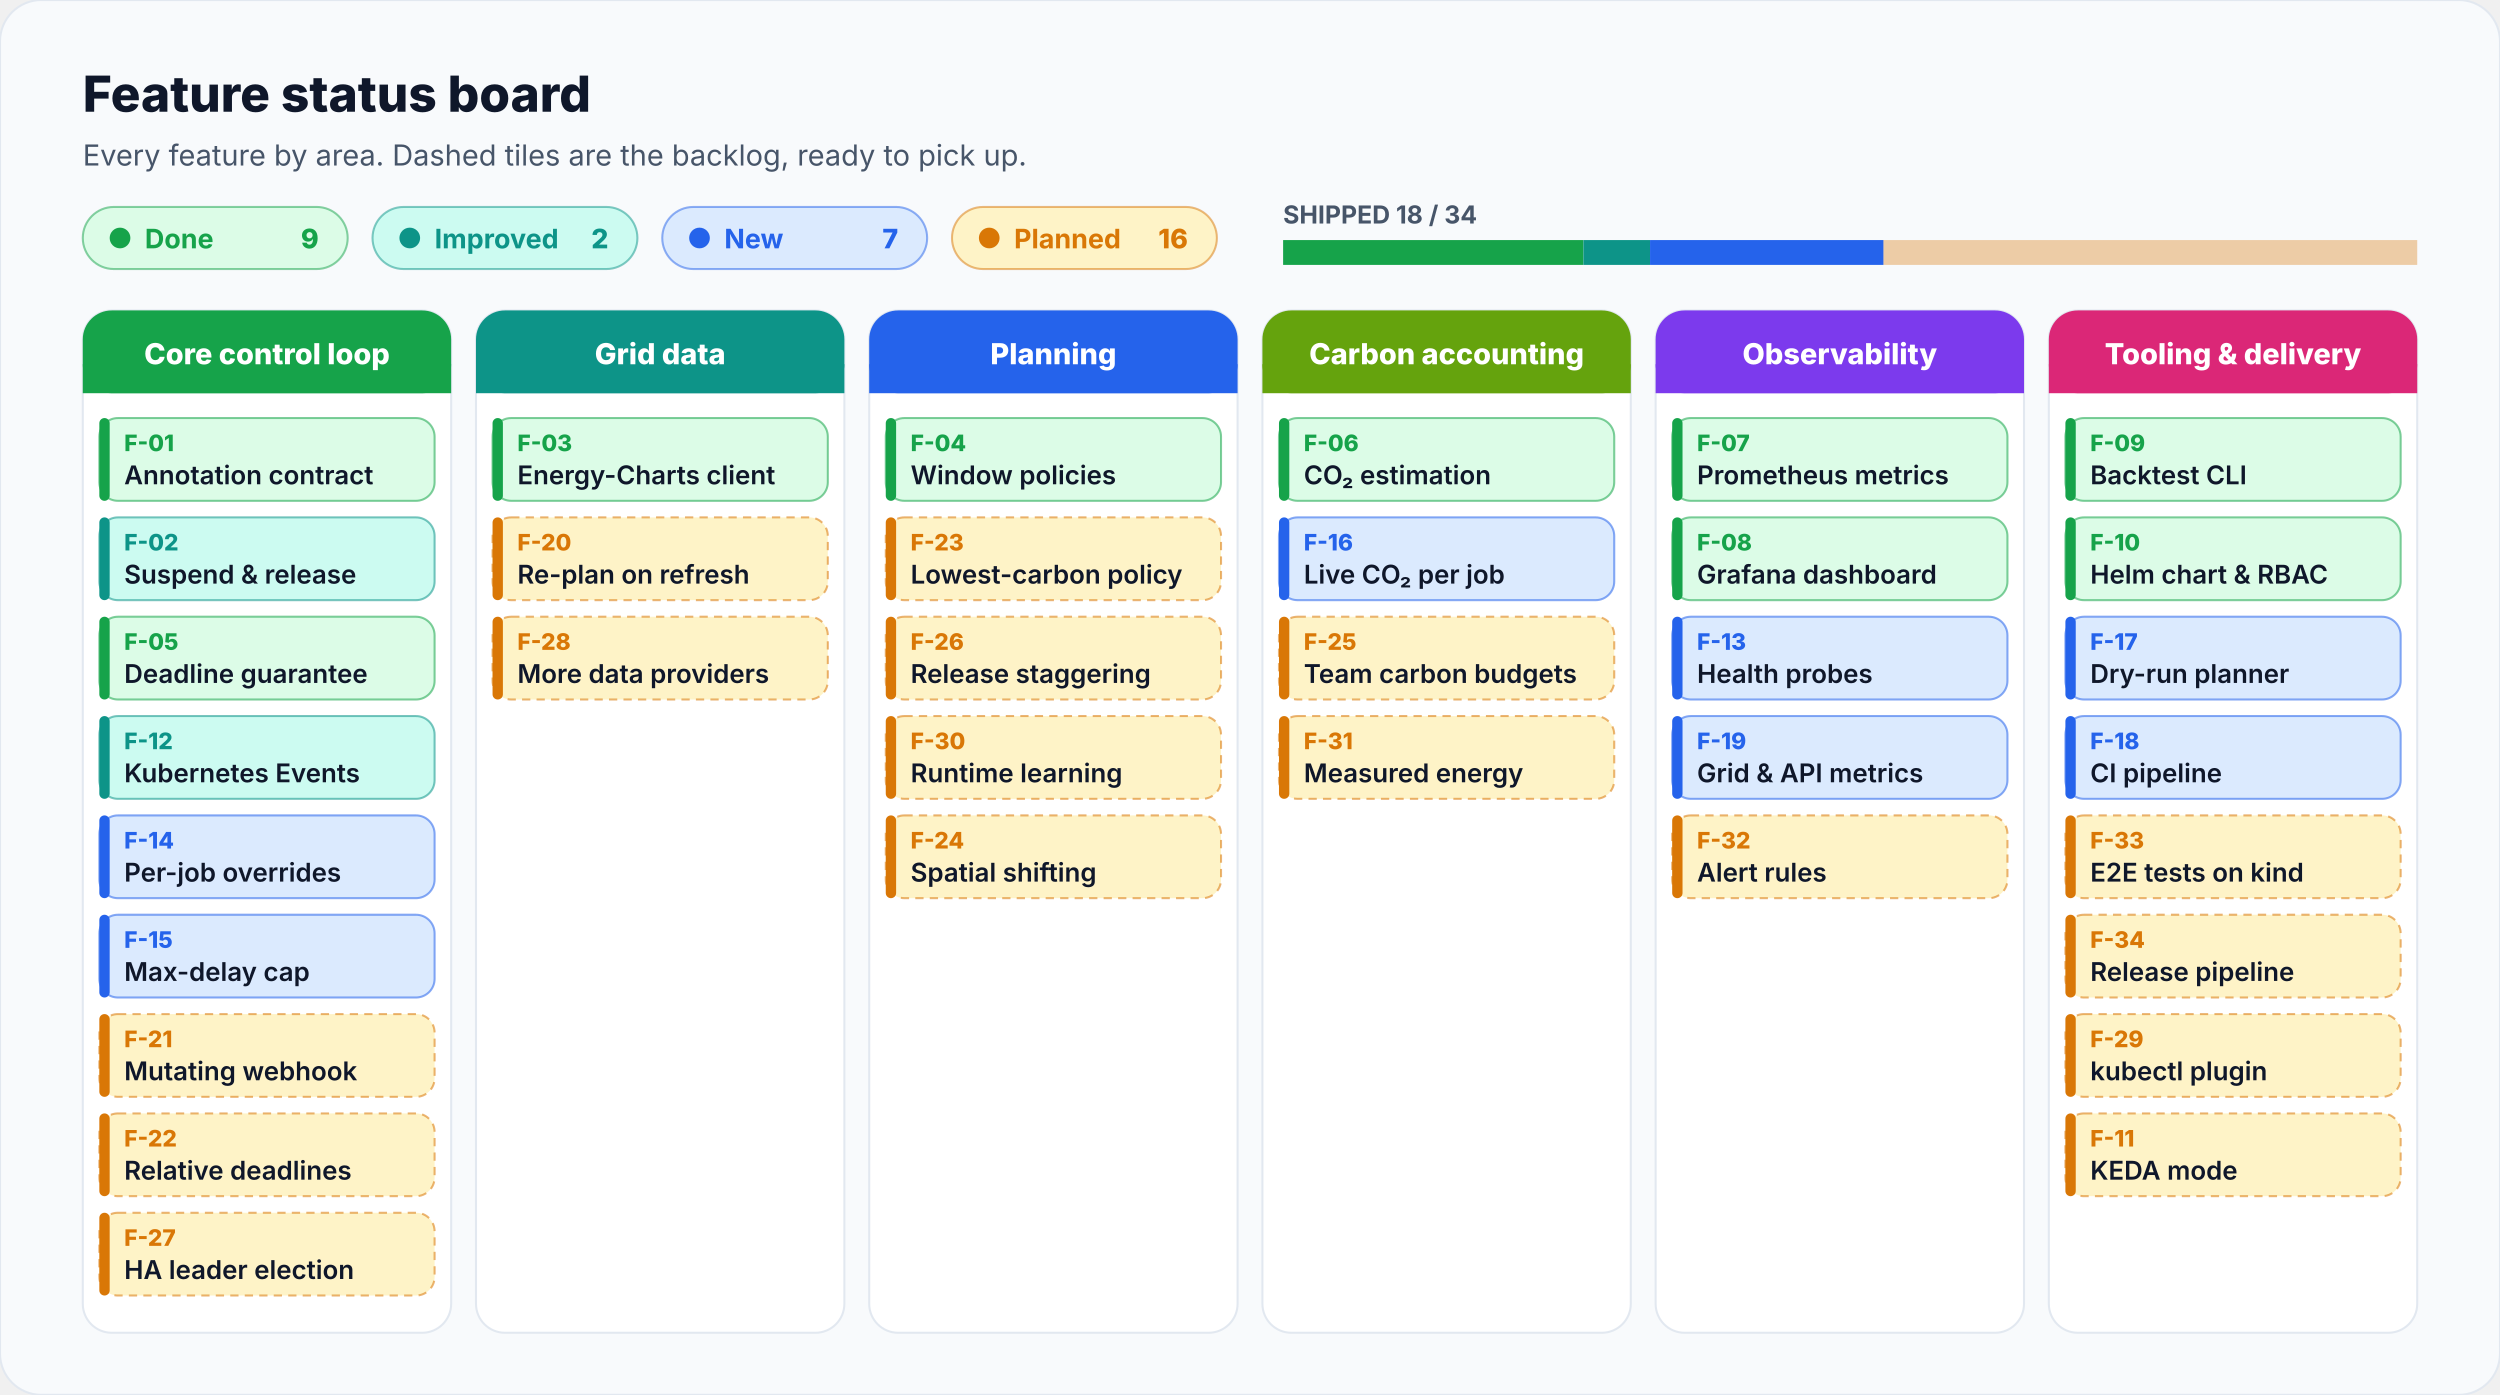
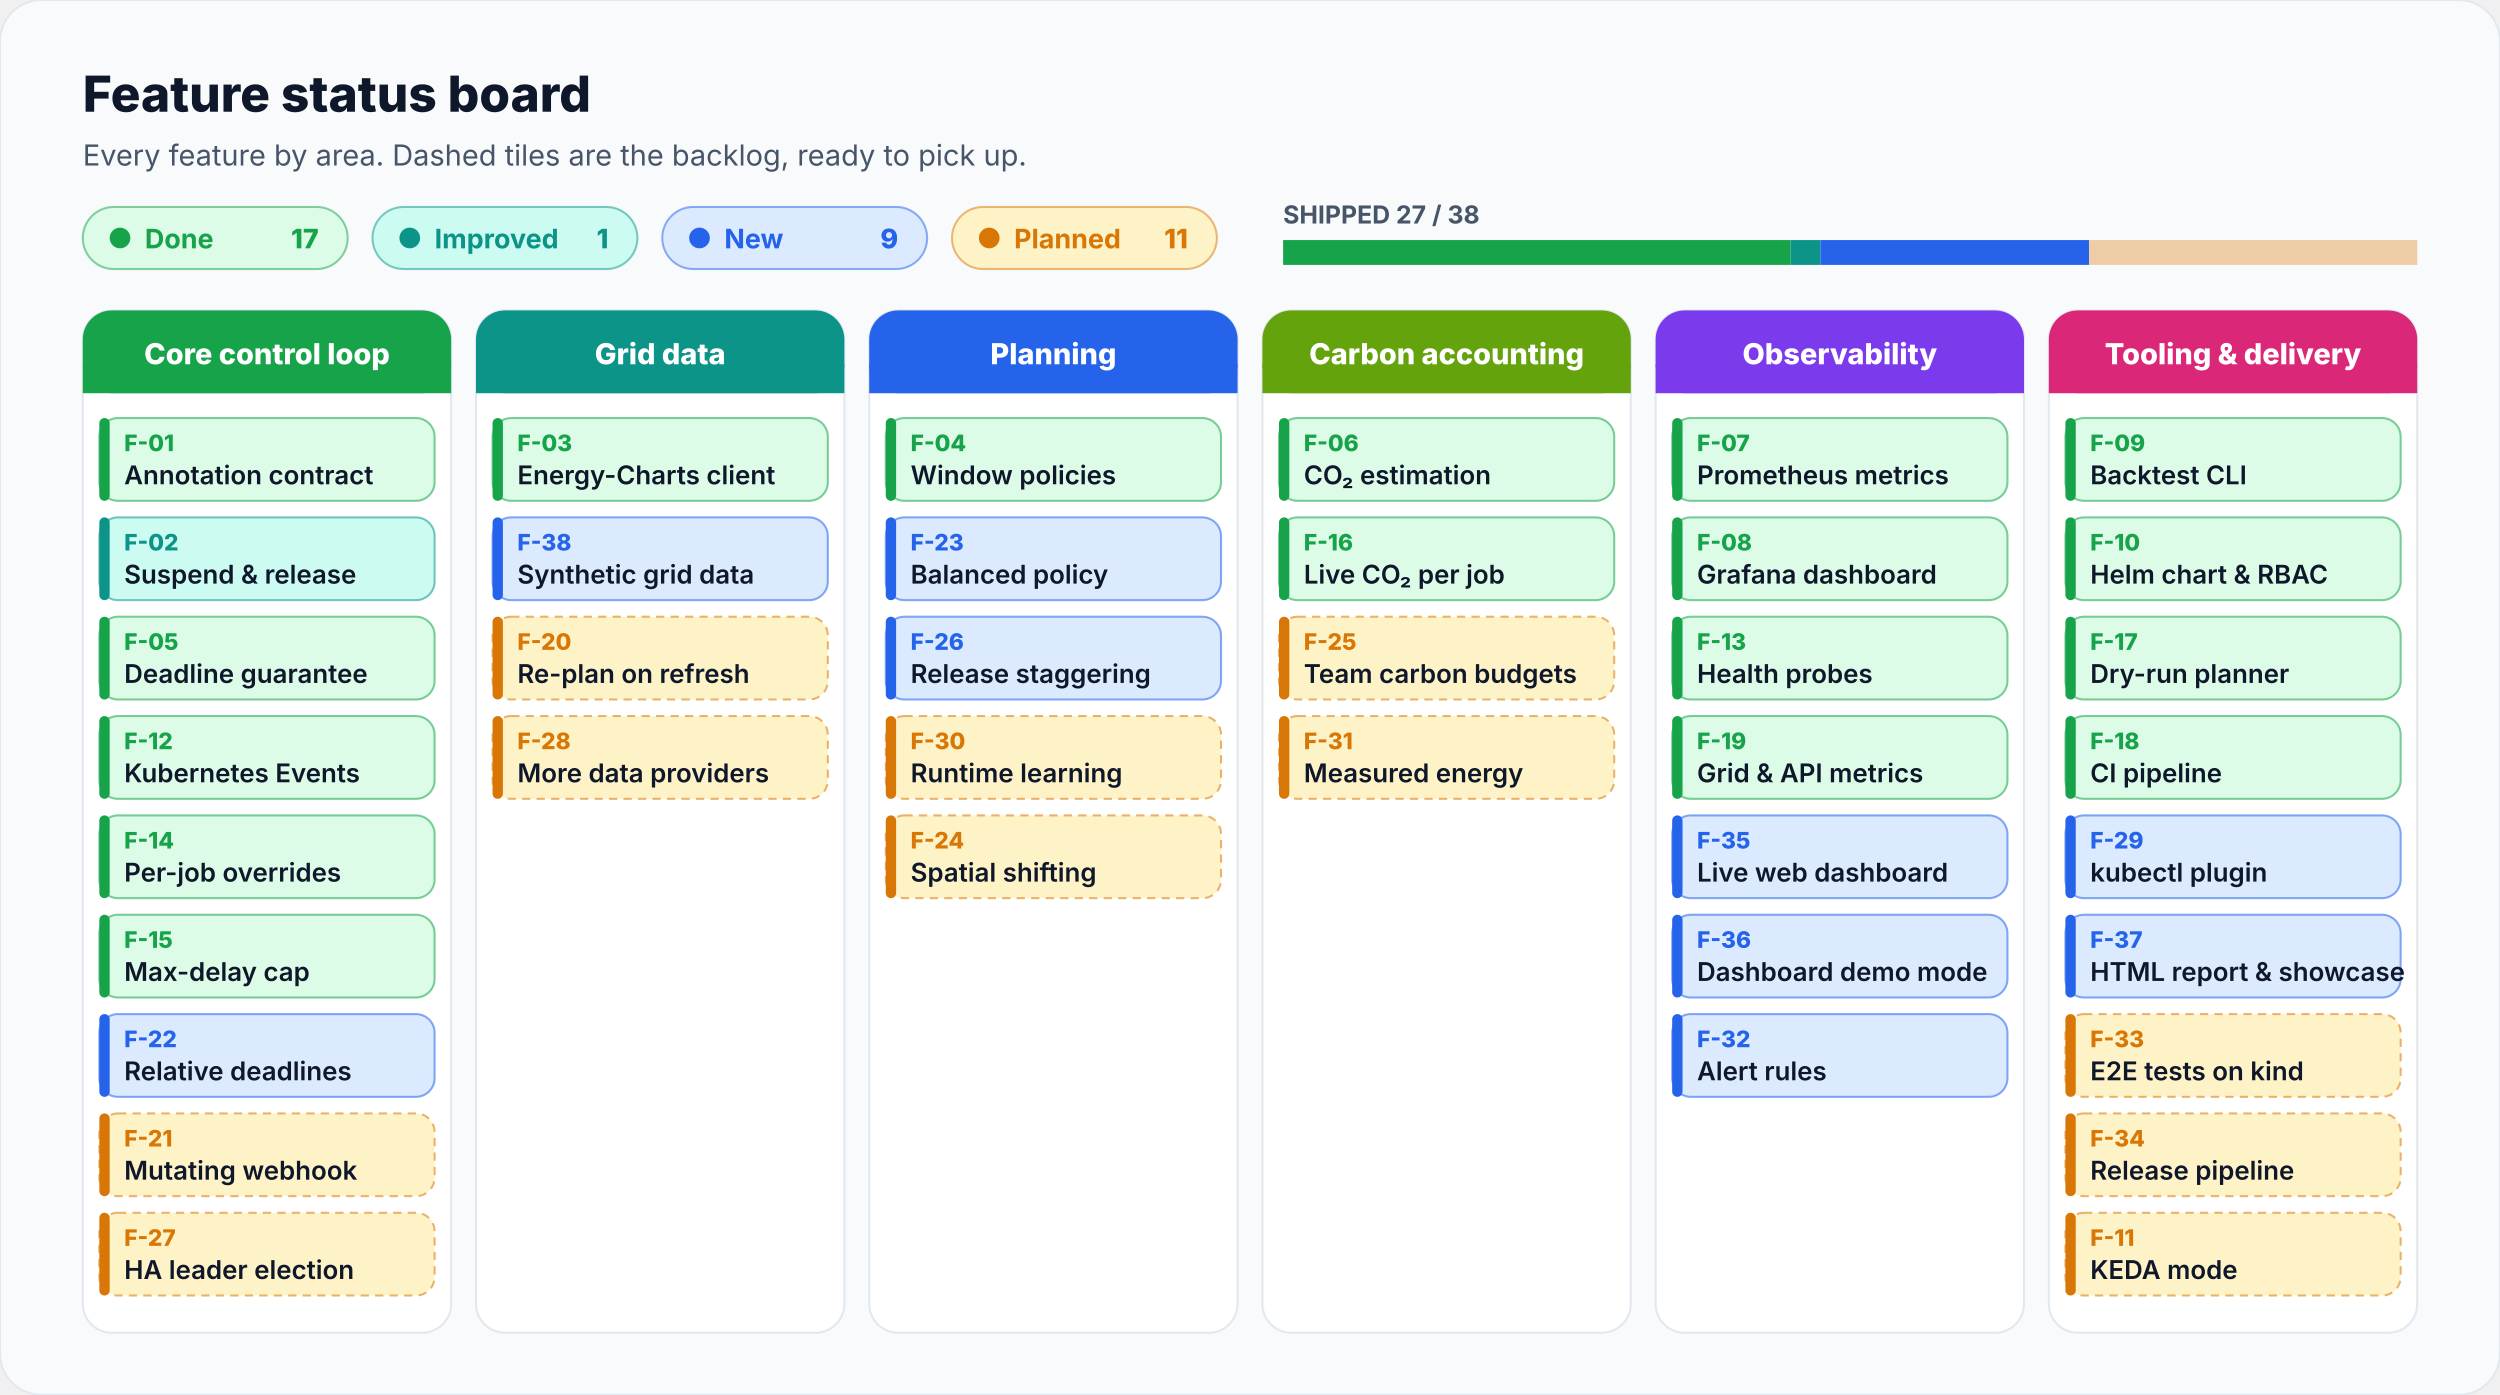
<svg xmlns="http://www.w3.org/2000/svg" viewBox="0 0 1208 674" width="1208" height="674" role="img" aria-label="Feature status board grouped by area">
  <rect width="1208" height="674" rx="20" fill="#f8fafc" stroke="#e2e8f0" />
  <g font-family="'Segoe UI', Inter, Helvetica, Arial, sans-serif">
    <text x="40" y="54" font-size="24" font-weight="800" fill="#0f172a">Feature status board</text>
    <text x="40" y="80" font-size="14" fill="#475569">Every feature by area. Dashed tiles are the backlog, ready to pick up.</text>
    <rect x="40" y="100" width="128" height="30" rx="15" fill="#dcfce7" stroke="#16a34a" stroke-opacity="0.5" />
    <circle cx="58" cy="115" r="5" fill="#16a34a" />
    <text x="70" y="120" font-size="13" font-weight="700" fill="#16a34a">Done</text>
-     <text x="154" y="120" font-size="13" font-weight="800" fill="#16a34a" text-anchor="end">9</text>
+     <text x="154" y="120" font-size="13" font-weight="800" fill="#16a34a" text-anchor="end">17</text>
    <rect x="180" y="100" width="128" height="30" rx="15" fill="#ccfbf1" stroke="#0d9488" stroke-opacity="0.5" />
    <circle cx="198" cy="115" r="5" fill="#0d9488" />
    <text x="210" y="120" font-size="13" font-weight="700" fill="#0d9488">Improved</text>
-     <text x="294" y="120" font-size="13" font-weight="800" fill="#0d9488" text-anchor="end">2</text>
+     <text x="294" y="120" font-size="13" font-weight="800" fill="#0d9488" text-anchor="end">1</text>
    <rect x="320" y="100" width="128" height="30" rx="15" fill="#dbeafe" stroke="#2563eb" stroke-opacity="0.5" />
    <circle cx="338" cy="115" r="5" fill="#2563eb" />
    <text x="350" y="120" font-size="13" font-weight="700" fill="#2563eb">New</text>
-     <text x="434" y="120" font-size="13" font-weight="800" fill="#2563eb" text-anchor="end">7</text>
+     <text x="434" y="120" font-size="13" font-weight="800" fill="#2563eb" text-anchor="end">9</text>
    <rect x="460" y="100" width="128" height="30" rx="15" fill="#fef3c7" stroke="#d97706" stroke-opacity="0.5" />
    <circle cx="478" cy="115" r="5" fill="#d97706" />
    <text x="490" y="120" font-size="13" font-weight="700" fill="#d97706">Planned</text>
-     <text x="574" y="120" font-size="13" font-weight="800" fill="#d97706" text-anchor="end">16</text>
-     <text x="620" y="108" font-size="12" font-weight="700" fill="#475569">SHIPPED 18 / 34</text>
-     <rect x="620.0" y="116" width="145.1" height="12" fill="#16a34a" fill-opacity="1" />
-     <rect x="765.1" y="116" width="32.2" height="12" fill="#0d9488" fill-opacity="1" />
-     <rect x="797.3" y="116" width="112.8" height="12" fill="#2563eb" fill-opacity="1" />
-     <rect x="910.1" y="116" width="257.9" height="12" fill="#d97706" fill-opacity="0.35" />
+     <text x="574" y="120" font-size="13" font-weight="800" fill="#d97706" text-anchor="end">11</text>
+     <text x="620" y="108" font-size="12" font-weight="700" fill="#475569">SHIPPED 27 / 38</text>
+     <rect x="620.0" y="116" width="245.2" height="12" fill="#16a34a" fill-opacity="1" />
+     <rect x="865.2" y="116" width="14.4" height="12" fill="#0d9488" fill-opacity="1" />
+     <rect x="879.6" y="116" width="129.8" height="12" fill="#2563eb" fill-opacity="1" />
+     <rect x="1009.4" y="116" width="158.6" height="12" fill="#d97706" fill-opacity="0.35" />
    <rect x="40" y="150" width="178" height="494" rx="14" fill="#ffffff" stroke="#e2e8f0" />
    <rect x="40" y="150" width="178" height="40" rx="14" fill="#16a34a" />
    <rect x="40" y="176" width="178" height="14" fill="#16a34a" />
    <text x="129.0" y="176" font-size="14" font-weight="800" fill="#ffffff" text-anchor="middle">Core control loop</text>
    <rect x="48" y="202" width="162" height="40" rx="9" fill="#dcfce7" stroke="#16a34a" stroke-opacity="0.55" />
    <rect x="48" y="202" width="5" height="40" rx="2.5" fill="#16a34a" />
    <text x="60" y="218" font-size="11" font-weight="800" fill="#16a34a">F-01</text>
    <text x="60" y="234" font-size="12.5" font-weight="600" fill="#0f172a">Annotation contract</text>
    <rect x="48" y="250" width="162" height="40" rx="9" fill="#ccfbf1" stroke="#0d9488" stroke-opacity="0.55" />
    <rect x="48" y="250" width="5" height="40" rx="2.5" fill="#0d9488" />
    <text x="60" y="266" font-size="11" font-weight="800" fill="#0d9488">F-02</text>
    <text x="60" y="282" font-size="12.5" font-weight="600" fill="#0f172a">Suspend &amp; release</text>
    <rect x="48" y="298" width="162" height="40" rx="9" fill="#dcfce7" stroke="#16a34a" stroke-opacity="0.55" />
    <rect x="48" y="298" width="5" height="40" rx="2.5" fill="#16a34a" />
    <text x="60" y="314" font-size="11" font-weight="800" fill="#16a34a">F-05</text>
    <text x="60" y="330" font-size="12.5" font-weight="600" fill="#0f172a">Deadline guarantee</text>
-     <rect x="48" y="346" width="162" height="40" rx="9" fill="#ccfbf1" stroke="#0d9488" stroke-opacity="0.55" />
-     <rect x="48" y="346" width="5" height="40" rx="2.5" fill="#0d9488" />
-     <text x="60" y="362" font-size="11" font-weight="800" fill="#0d9488">F-12</text>
+     <rect x="48" y="346" width="162" height="40" rx="9" fill="#dcfce7" stroke="#16a34a" stroke-opacity="0.55" />
+     <rect x="48" y="346" width="5" height="40" rx="2.5" fill="#16a34a" />
+     <text x="60" y="362" font-size="11" font-weight="800" fill="#16a34a">F-12</text>
    <text x="60" y="378" font-size="12.5" font-weight="600" fill="#0f172a">Kubernetes Events</text>
-     <rect x="48" y="394" width="162" height="40" rx="9" fill="#dbeafe" stroke="#2563eb" stroke-opacity="0.55" />
-     <rect x="48" y="394" width="5" height="40" rx="2.5" fill="#2563eb" />
-     <text x="60" y="410" font-size="11" font-weight="800" fill="#2563eb">F-14</text>
+     <rect x="48" y="394" width="162" height="40" rx="9" fill="#dcfce7" stroke="#16a34a" stroke-opacity="0.55" />
+     <rect x="48" y="394" width="5" height="40" rx="2.5" fill="#16a34a" />
+     <text x="60" y="410" font-size="11" font-weight="800" fill="#16a34a">F-14</text>
    <text x="60" y="426" font-size="12.5" font-weight="600" fill="#0f172a">Per-job overrides</text>
-     <rect x="48" y="442" width="162" height="40" rx="9" fill="#dbeafe" stroke="#2563eb" stroke-opacity="0.55" />
-     <rect x="48" y="442" width="5" height="40" rx="2.5" fill="#2563eb" />
-     <text x="60" y="458" font-size="11" font-weight="800" fill="#2563eb">F-15</text>
+     <rect x="48" y="442" width="162" height="40" rx="9" fill="#dcfce7" stroke="#16a34a" stroke-opacity="0.55" />
+     <rect x="48" y="442" width="5" height="40" rx="2.5" fill="#16a34a" />
+     <text x="60" y="458" font-size="11" font-weight="800" fill="#16a34a">F-15</text>
    <text x="60" y="474" font-size="12.5" font-weight="600" fill="#0f172a">Max-delay cap</text>
-     <rect x="48" y="490" width="162" height="40" rx="9" fill="#fef3c7" stroke="#d97706" stroke-opacity="0.55" stroke-dasharray="4 3" />
-     <rect x="48" y="490" width="5" height="40" rx="2.5" fill="#d97706" />
-     <text x="60" y="506" font-size="11" font-weight="800" fill="#d97706">F-21</text>
-     <text x="60" y="522" font-size="12.5" font-weight="600" fill="#0f172a">Mutating webhook</text>
+     <rect x="48" y="490" width="162" height="40" rx="9" fill="#dbeafe" stroke="#2563eb" stroke-opacity="0.55" />
+     <rect x="48" y="490" width="5" height="40" rx="2.5" fill="#2563eb" />
+     <text x="60" y="506" font-size="11" font-weight="800" fill="#2563eb">F-22</text>
+     <text x="60" y="522" font-size="12.5" font-weight="600" fill="#0f172a">Relative deadlines</text>
    <rect x="48" y="538" width="162" height="40" rx="9" fill="#fef3c7" stroke="#d97706" stroke-opacity="0.55" stroke-dasharray="4 3" />
    <rect x="48" y="538" width="5" height="40" rx="2.5" fill="#d97706" />
-     <text x="60" y="554" font-size="11" font-weight="800" fill="#d97706">F-22</text>
-     <text x="60" y="570" font-size="12.5" font-weight="600" fill="#0f172a">Relative deadlines</text>
+     <text x="60" y="554" font-size="11" font-weight="800" fill="#d97706">F-21</text>
+     <text x="60" y="570" font-size="12.5" font-weight="600" fill="#0f172a">Mutating webhook</text>
    <rect x="48" y="586" width="162" height="40" rx="9" fill="#fef3c7" stroke="#d97706" stroke-opacity="0.55" stroke-dasharray="4 3" />
    <rect x="48" y="586" width="5" height="40" rx="2.5" fill="#d97706" />
    <text x="60" y="602" font-size="11" font-weight="800" fill="#d97706">F-27</text>
    <text x="60" y="618" font-size="12.5" font-weight="600" fill="#0f172a">HA leader election</text>
    <rect x="230" y="150" width="178" height="494" rx="14" fill="#ffffff" stroke="#e2e8f0" />
    <rect x="230" y="150" width="178" height="40" rx="14" fill="#0d9488" />
    <rect x="230" y="176" width="178" height="14" fill="#0d9488" />
    <text x="319.0" y="176" font-size="14" font-weight="800" fill="#ffffff" text-anchor="middle">Grid data</text>
    <rect x="238" y="202" width="162" height="40" rx="9" fill="#dcfce7" stroke="#16a34a" stroke-opacity="0.55" />
    <rect x="238" y="202" width="5" height="40" rx="2.5" fill="#16a34a" />
    <text x="250" y="218" font-size="11" font-weight="800" fill="#16a34a">F-03</text>
    <text x="250" y="234" font-size="12.5" font-weight="600" fill="#0f172a">Energy-Charts client</text>
-     <rect x="238" y="250" width="162" height="40" rx="9" fill="#fef3c7" stroke="#d97706" stroke-opacity="0.55" stroke-dasharray="4 3" />
-     <rect x="238" y="250" width="5" height="40" rx="2.5" fill="#d97706" />
-     <text x="250" y="266" font-size="11" font-weight="800" fill="#d97706">F-20</text>
-     <text x="250" y="282" font-size="12.5" font-weight="600" fill="#0f172a">Re-plan on refresh</text>
+     <rect x="238" y="250" width="162" height="40" rx="9" fill="#dbeafe" stroke="#2563eb" stroke-opacity="0.55" />
+     <rect x="238" y="250" width="5" height="40" rx="2.5" fill="#2563eb" />
+     <text x="250" y="266" font-size="11" font-weight="800" fill="#2563eb">F-38</text>
+     <text x="250" y="282" font-size="12.5" font-weight="600" fill="#0f172a">Synthetic grid data</text>
    <rect x="238" y="298" width="162" height="40" rx="9" fill="#fef3c7" stroke="#d97706" stroke-opacity="0.55" stroke-dasharray="4 3" />
    <rect x="238" y="298" width="5" height="40" rx="2.5" fill="#d97706" />
-     <text x="250" y="314" font-size="11" font-weight="800" fill="#d97706">F-28</text>
-     <text x="250" y="330" font-size="12.5" font-weight="600" fill="#0f172a">More data providers</text>
+     <text x="250" y="314" font-size="11" font-weight="800" fill="#d97706">F-20</text>
+     <text x="250" y="330" font-size="12.5" font-weight="600" fill="#0f172a">Re-plan on refresh</text>
+     <rect x="238" y="346" width="162" height="40" rx="9" fill="#fef3c7" stroke="#d97706" stroke-opacity="0.55" stroke-dasharray="4 3" />
+     <rect x="238" y="346" width="5" height="40" rx="2.5" fill="#d97706" />
+     <text x="250" y="362" font-size="11" font-weight="800" fill="#d97706">F-28</text>
+     <text x="250" y="378" font-size="12.5" font-weight="600" fill="#0f172a">More data providers</text>
    <rect x="420" y="150" width="178" height="494" rx="14" fill="#ffffff" stroke="#e2e8f0" />
    <rect x="420" y="150" width="178" height="40" rx="14" fill="#2563eb" />
    <rect x="420" y="176" width="178" height="14" fill="#2563eb" />
    <text x="509.0" y="176" font-size="14" font-weight="800" fill="#ffffff" text-anchor="middle">Planning</text>
    <rect x="428" y="202" width="162" height="40" rx="9" fill="#dcfce7" stroke="#16a34a" stroke-opacity="0.55" />
    <rect x="428" y="202" width="5" height="40" rx="2.5" fill="#16a34a" />
    <text x="440" y="218" font-size="11" font-weight="800" fill="#16a34a">F-04</text>
    <text x="440" y="234" font-size="12.5" font-weight="600" fill="#0f172a">Window policies</text>
-     <rect x="428" y="250" width="162" height="40" rx="9" fill="#fef3c7" stroke="#d97706" stroke-opacity="0.55" stroke-dasharray="4 3" />
-     <rect x="428" y="250" width="5" height="40" rx="2.5" fill="#d97706" />
-     <text x="440" y="266" font-size="11" font-weight="800" fill="#d97706">F-23</text>
-     <text x="440" y="282" font-size="12.5" font-weight="600" fill="#0f172a">Lowest-carbon policy</text>
-     <rect x="428" y="298" width="162" height="40" rx="9" fill="#fef3c7" stroke="#d97706" stroke-opacity="0.55" stroke-dasharray="4 3" />
-     <rect x="428" y="298" width="5" height="40" rx="2.5" fill="#d97706" />
-     <text x="440" y="314" font-size="11" font-weight="800" fill="#d97706">F-26</text>
+     <rect x="428" y="250" width="162" height="40" rx="9" fill="#dbeafe" stroke="#2563eb" stroke-opacity="0.55" />
+     <rect x="428" y="250" width="5" height="40" rx="2.5" fill="#2563eb" />
+     <text x="440" y="266" font-size="11" font-weight="800" fill="#2563eb">F-23</text>
+     <text x="440" y="282" font-size="12.5" font-weight="600" fill="#0f172a">Balanced policy</text>
+     <rect x="428" y="298" width="162" height="40" rx="9" fill="#dbeafe" stroke="#2563eb" stroke-opacity="0.55" />
+     <rect x="428" y="298" width="5" height="40" rx="2.5" fill="#2563eb" />
+     <text x="440" y="314" font-size="11" font-weight="800" fill="#2563eb">F-26</text>
    <text x="440" y="330" font-size="12.5" font-weight="600" fill="#0f172a">Release staggering</text>
    <rect x="428" y="346" width="162" height="40" rx="9" fill="#fef3c7" stroke="#d97706" stroke-opacity="0.55" stroke-dasharray="4 3" />
    <rect x="428" y="346" width="5" height="40" rx="2.5" fill="#d97706" />
    <text x="440" y="362" font-size="11" font-weight="800" fill="#d97706">F-30</text>
    <text x="440" y="378" font-size="12.5" font-weight="600" fill="#0f172a">Runtime learning</text>
    <rect x="428" y="394" width="162" height="40" rx="9" fill="#fef3c7" stroke="#d97706" stroke-opacity="0.55" stroke-dasharray="4 3" />
    <rect x="428" y="394" width="5" height="40" rx="2.5" fill="#d97706" />
    <text x="440" y="410" font-size="11" font-weight="800" fill="#d97706">F-24</text>
    <text x="440" y="426" font-size="12.5" font-weight="600" fill="#0f172a">Spatial shifting</text>
    <rect x="610" y="150" width="178" height="494" rx="14" fill="#ffffff" stroke="#e2e8f0" />
    <rect x="610" y="150" width="178" height="40" rx="14" fill="#65a30d" />
    <rect x="610" y="176" width="178" height="14" fill="#65a30d" />
    <text x="699.0" y="176" font-size="14" font-weight="800" fill="#ffffff" text-anchor="middle">Carbon accounting</text>
    <rect x="618" y="202" width="162" height="40" rx="9" fill="#dcfce7" stroke="#16a34a" stroke-opacity="0.55" />
    <rect x="618" y="202" width="5" height="40" rx="2.5" fill="#16a34a" />
    <text x="630" y="218" font-size="11" font-weight="800" fill="#16a34a">F-06</text>
    <text x="630" y="234" font-size="12.5" font-weight="600" fill="#0f172a">CO₂ estimation</text>
-     <rect x="618" y="250" width="162" height="40" rx="9" fill="#dbeafe" stroke="#2563eb" stroke-opacity="0.55" />
-     <rect x="618" y="250" width="5" height="40" rx="2.5" fill="#2563eb" />
-     <text x="630" y="266" font-size="11" font-weight="800" fill="#2563eb">F-16</text>
+     <rect x="618" y="250" width="162" height="40" rx="9" fill="#dcfce7" stroke="#16a34a" stroke-opacity="0.55" />
+     <rect x="618" y="250" width="5" height="40" rx="2.5" fill="#16a34a" />
+     <text x="630" y="266" font-size="11" font-weight="800" fill="#16a34a">F-16</text>
    <text x="630" y="282" font-size="12.5" font-weight="600" fill="#0f172a">Live CO₂ per job</text>
    <rect x="618" y="298" width="162" height="40" rx="9" fill="#fef3c7" stroke="#d97706" stroke-opacity="0.55" stroke-dasharray="4 3" />
    <rect x="618" y="298" width="5" height="40" rx="2.5" fill="#d97706" />
    <text x="630" y="314" font-size="11" font-weight="800" fill="#d97706">F-25</text>
    <text x="630" y="330" font-size="12.5" font-weight="600" fill="#0f172a">Team carbon budgets</text>
    <rect x="618" y="346" width="162" height="40" rx="9" fill="#fef3c7" stroke="#d97706" stroke-opacity="0.55" stroke-dasharray="4 3" />
    <rect x="618" y="346" width="5" height="40" rx="2.5" fill="#d97706" />
    <text x="630" y="362" font-size="11" font-weight="800" fill="#d97706">F-31</text>
    <text x="630" y="378" font-size="12.5" font-weight="600" fill="#0f172a">Measured energy</text>
    <rect x="800" y="150" width="178" height="494" rx="14" fill="#ffffff" stroke="#e2e8f0" />
    <rect x="800" y="150" width="178" height="40" rx="14" fill="#7c3aed" />
    <rect x="800" y="176" width="178" height="14" fill="#7c3aed" />
    <text x="889.0" y="176" font-size="14" font-weight="800" fill="#ffffff" text-anchor="middle">Observability</text>
    <rect x="808" y="202" width="162" height="40" rx="9" fill="#dcfce7" stroke="#16a34a" stroke-opacity="0.55" />
    <rect x="808" y="202" width="5" height="40" rx="2.5" fill="#16a34a" />
    <text x="820" y="218" font-size="11" font-weight="800" fill="#16a34a">F-07</text>
    <text x="820" y="234" font-size="12.5" font-weight="600" fill="#0f172a">Prometheus metrics</text>
    <rect x="808" y="250" width="162" height="40" rx="9" fill="#dcfce7" stroke="#16a34a" stroke-opacity="0.55" />
    <rect x="808" y="250" width="5" height="40" rx="2.5" fill="#16a34a" />
    <text x="820" y="266" font-size="11" font-weight="800" fill="#16a34a">F-08</text>
    <text x="820" y="282" font-size="12.5" font-weight="600" fill="#0f172a">Grafana dashboard</text>
-     <rect x="808" y="298" width="162" height="40" rx="9" fill="#dbeafe" stroke="#2563eb" stroke-opacity="0.55" />
-     <rect x="808" y="298" width="5" height="40" rx="2.5" fill="#2563eb" />
-     <text x="820" y="314" font-size="11" font-weight="800" fill="#2563eb">F-13</text>
+     <rect x="808" y="298" width="162" height="40" rx="9" fill="#dcfce7" stroke="#16a34a" stroke-opacity="0.55" />
+     <rect x="808" y="298" width="5" height="40" rx="2.5" fill="#16a34a" />
+     <text x="820" y="314" font-size="11" font-weight="800" fill="#16a34a">F-13</text>
    <text x="820" y="330" font-size="12.5" font-weight="600" fill="#0f172a">Health probes</text>
-     <rect x="808" y="346" width="162" height="40" rx="9" fill="#dbeafe" stroke="#2563eb" stroke-opacity="0.55" />
-     <rect x="808" y="346" width="5" height="40" rx="2.5" fill="#2563eb" />
-     <text x="820" y="362" font-size="11" font-weight="800" fill="#2563eb">F-19</text>
+     <rect x="808" y="346" width="162" height="40" rx="9" fill="#dcfce7" stroke="#16a34a" stroke-opacity="0.55" />
+     <rect x="808" y="346" width="5" height="40" rx="2.5" fill="#16a34a" />
+     <text x="820" y="362" font-size="11" font-weight="800" fill="#16a34a">F-19</text>
    <text x="820" y="378" font-size="12.5" font-weight="600" fill="#0f172a">Grid &amp; API metrics</text>
-     <rect x="808" y="394" width="162" height="40" rx="9" fill="#fef3c7" stroke="#d97706" stroke-opacity="0.55" stroke-dasharray="4 3" />
-     <rect x="808" y="394" width="5" height="40" rx="2.5" fill="#d97706" />
-     <text x="820" y="410" font-size="11" font-weight="800" fill="#d97706">F-32</text>
-     <text x="820" y="426" font-size="12.5" font-weight="600" fill="#0f172a">Alert rules</text>
+     <rect x="808" y="394" width="162" height="40" rx="9" fill="#dbeafe" stroke="#2563eb" stroke-opacity="0.55" />
+     <rect x="808" y="394" width="5" height="40" rx="2.5" fill="#2563eb" />
+     <text x="820" y="410" font-size="11" font-weight="800" fill="#2563eb">F-35</text>
+     <text x="820" y="426" font-size="12.5" font-weight="600" fill="#0f172a">Live web dashboard</text>
+     <rect x="808" y="442" width="162" height="40" rx="9" fill="#dbeafe" stroke="#2563eb" stroke-opacity="0.55" />
+     <rect x="808" y="442" width="5" height="40" rx="2.5" fill="#2563eb" />
+     <text x="820" y="458" font-size="11" font-weight="800" fill="#2563eb">F-36</text>
+     <text x="820" y="474" font-size="12.5" font-weight="600" fill="#0f172a">Dashboard demo mode</text>
+     <rect x="808" y="490" width="162" height="40" rx="9" fill="#dbeafe" stroke="#2563eb" stroke-opacity="0.55" />
+     <rect x="808" y="490" width="5" height="40" rx="2.5" fill="#2563eb" />
+     <text x="820" y="506" font-size="11" font-weight="800" fill="#2563eb">F-32</text>
+     <text x="820" y="522" font-size="12.5" font-weight="600" fill="#0f172a">Alert rules</text>
    <rect x="990" y="150" width="178" height="494" rx="14" fill="#ffffff" stroke="#e2e8f0" />
    <rect x="990" y="150" width="178" height="40" rx="14" fill="#db2777" />
    <rect x="990" y="176" width="178" height="14" fill="#db2777" />
    <text x="1079.0" y="176" font-size="14" font-weight="800" fill="#ffffff" text-anchor="middle">Tooling &amp; delivery</text>
    <rect x="998" y="202" width="162" height="40" rx="9" fill="#dcfce7" stroke="#16a34a" stroke-opacity="0.55" />
    <rect x="998" y="202" width="5" height="40" rx="2.5" fill="#16a34a" />
    <text x="1010" y="218" font-size="11" font-weight="800" fill="#16a34a">F-09</text>
    <text x="1010" y="234" font-size="12.5" font-weight="600" fill="#0f172a">Backtest CLI</text>
    <rect x="998" y="250" width="162" height="40" rx="9" fill="#dcfce7" stroke="#16a34a" stroke-opacity="0.55" />
    <rect x="998" y="250" width="5" height="40" rx="2.5" fill="#16a34a" />
    <text x="1010" y="266" font-size="11" font-weight="800" fill="#16a34a">F-10</text>
    <text x="1010" y="282" font-size="12.5" font-weight="600" fill="#0f172a">Helm chart &amp; RBAC</text>
-     <rect x="998" y="298" width="162" height="40" rx="9" fill="#dbeafe" stroke="#2563eb" stroke-opacity="0.55" />
-     <rect x="998" y="298" width="5" height="40" rx="2.5" fill="#2563eb" />
-     <text x="1010" y="314" font-size="11" font-weight="800" fill="#2563eb">F-17</text>
+     <rect x="998" y="298" width="162" height="40" rx="9" fill="#dcfce7" stroke="#16a34a" stroke-opacity="0.55" />
+     <rect x="998" y="298" width="5" height="40" rx="2.5" fill="#16a34a" />
+     <text x="1010" y="314" font-size="11" font-weight="800" fill="#16a34a">F-17</text>
    <text x="1010" y="330" font-size="12.5" font-weight="600" fill="#0f172a">Dry-run planner</text>
-     <rect x="998" y="346" width="162" height="40" rx="9" fill="#dbeafe" stroke="#2563eb" stroke-opacity="0.55" />
-     <rect x="998" y="346" width="5" height="40" rx="2.5" fill="#2563eb" />
-     <text x="1010" y="362" font-size="11" font-weight="800" fill="#2563eb">F-18</text>
+     <rect x="998" y="346" width="162" height="40" rx="9" fill="#dcfce7" stroke="#16a34a" stroke-opacity="0.55" />
+     <rect x="998" y="346" width="5" height="40" rx="2.5" fill="#16a34a" />
+     <text x="1010" y="362" font-size="11" font-weight="800" fill="#16a34a">F-18</text>
    <text x="1010" y="378" font-size="12.5" font-weight="600" fill="#0f172a">CI pipeline</text>
-     <rect x="998" y="394" width="162" height="40" rx="9" fill="#fef3c7" stroke="#d97706" stroke-opacity="0.55" stroke-dasharray="4 3" />
-     <rect x="998" y="394" width="5" height="40" rx="2.5" fill="#d97706" />
-     <text x="1010" y="410" font-size="11" font-weight="800" fill="#d97706">F-33</text>
-     <text x="1010" y="426" font-size="12.5" font-weight="600" fill="#0f172a">E2E tests on kind</text>
-     <rect x="998" y="442" width="162" height="40" rx="9" fill="#fef3c7" stroke="#d97706" stroke-opacity="0.55" stroke-dasharray="4 3" />
-     <rect x="998" y="442" width="5" height="40" rx="2.5" fill="#d97706" />
-     <text x="1010" y="458" font-size="11" font-weight="800" fill="#d97706">F-34</text>
-     <text x="1010" y="474" font-size="12.5" font-weight="600" fill="#0f172a">Release pipeline</text>
+     <rect x="998" y="394" width="162" height="40" rx="9" fill="#dbeafe" stroke="#2563eb" stroke-opacity="0.55" />
+     <rect x="998" y="394" width="5" height="40" rx="2.5" fill="#2563eb" />
+     <text x="1010" y="410" font-size="11" font-weight="800" fill="#2563eb">F-29</text>
+     <text x="1010" y="426" font-size="12.5" font-weight="600" fill="#0f172a">kubectl plugin</text>
+     <rect x="998" y="442" width="162" height="40" rx="9" fill="#dbeafe" stroke="#2563eb" stroke-opacity="0.55" />
+     <rect x="998" y="442" width="5" height="40" rx="2.5" fill="#2563eb" />
+     <text x="1010" y="458" font-size="11" font-weight="800" fill="#2563eb">F-37</text>
+     <text x="1010" y="474" font-size="12.5" font-weight="600" fill="#0f172a">HTML report &amp; showcase</text>
    <rect x="998" y="490" width="162" height="40" rx="9" fill="#fef3c7" stroke="#d97706" stroke-opacity="0.55" stroke-dasharray="4 3" />
    <rect x="998" y="490" width="5" height="40" rx="2.5" fill="#d97706" />
-     <text x="1010" y="506" font-size="11" font-weight="800" fill="#d97706">F-29</text>
-     <text x="1010" y="522" font-size="12.5" font-weight="600" fill="#0f172a">kubectl plugin</text>
+     <text x="1010" y="506" font-size="11" font-weight="800" fill="#d97706">F-33</text>
+     <text x="1010" y="522" font-size="12.5" font-weight="600" fill="#0f172a">E2E tests on kind</text>
    <rect x="998" y="538" width="162" height="40" rx="9" fill="#fef3c7" stroke="#d97706" stroke-opacity="0.55" stroke-dasharray="4 3" />
    <rect x="998" y="538" width="5" height="40" rx="2.5" fill="#d97706" />
-     <text x="1010" y="554" font-size="11" font-weight="800" fill="#d97706">F-11</text>
-     <text x="1010" y="570" font-size="12.5" font-weight="600" fill="#0f172a">KEDA mode</text>
+     <text x="1010" y="554" font-size="11" font-weight="800" fill="#d97706">F-34</text>
+     <text x="1010" y="570" font-size="12.5" font-weight="600" fill="#0f172a">Release pipeline</text>
+     <rect x="998" y="586" width="162" height="40" rx="9" fill="#fef3c7" stroke="#d97706" stroke-opacity="0.55" stroke-dasharray="4 3" />
+     <rect x="998" y="586" width="5" height="40" rx="2.5" fill="#d97706" />
+     <text x="1010" y="602" font-size="11" font-weight="800" fill="#d97706">F-11</text>
+     <text x="1010" y="618" font-size="12.5" font-weight="600" fill="#0f172a">KEDA mode</text>
  </g>
</svg>
